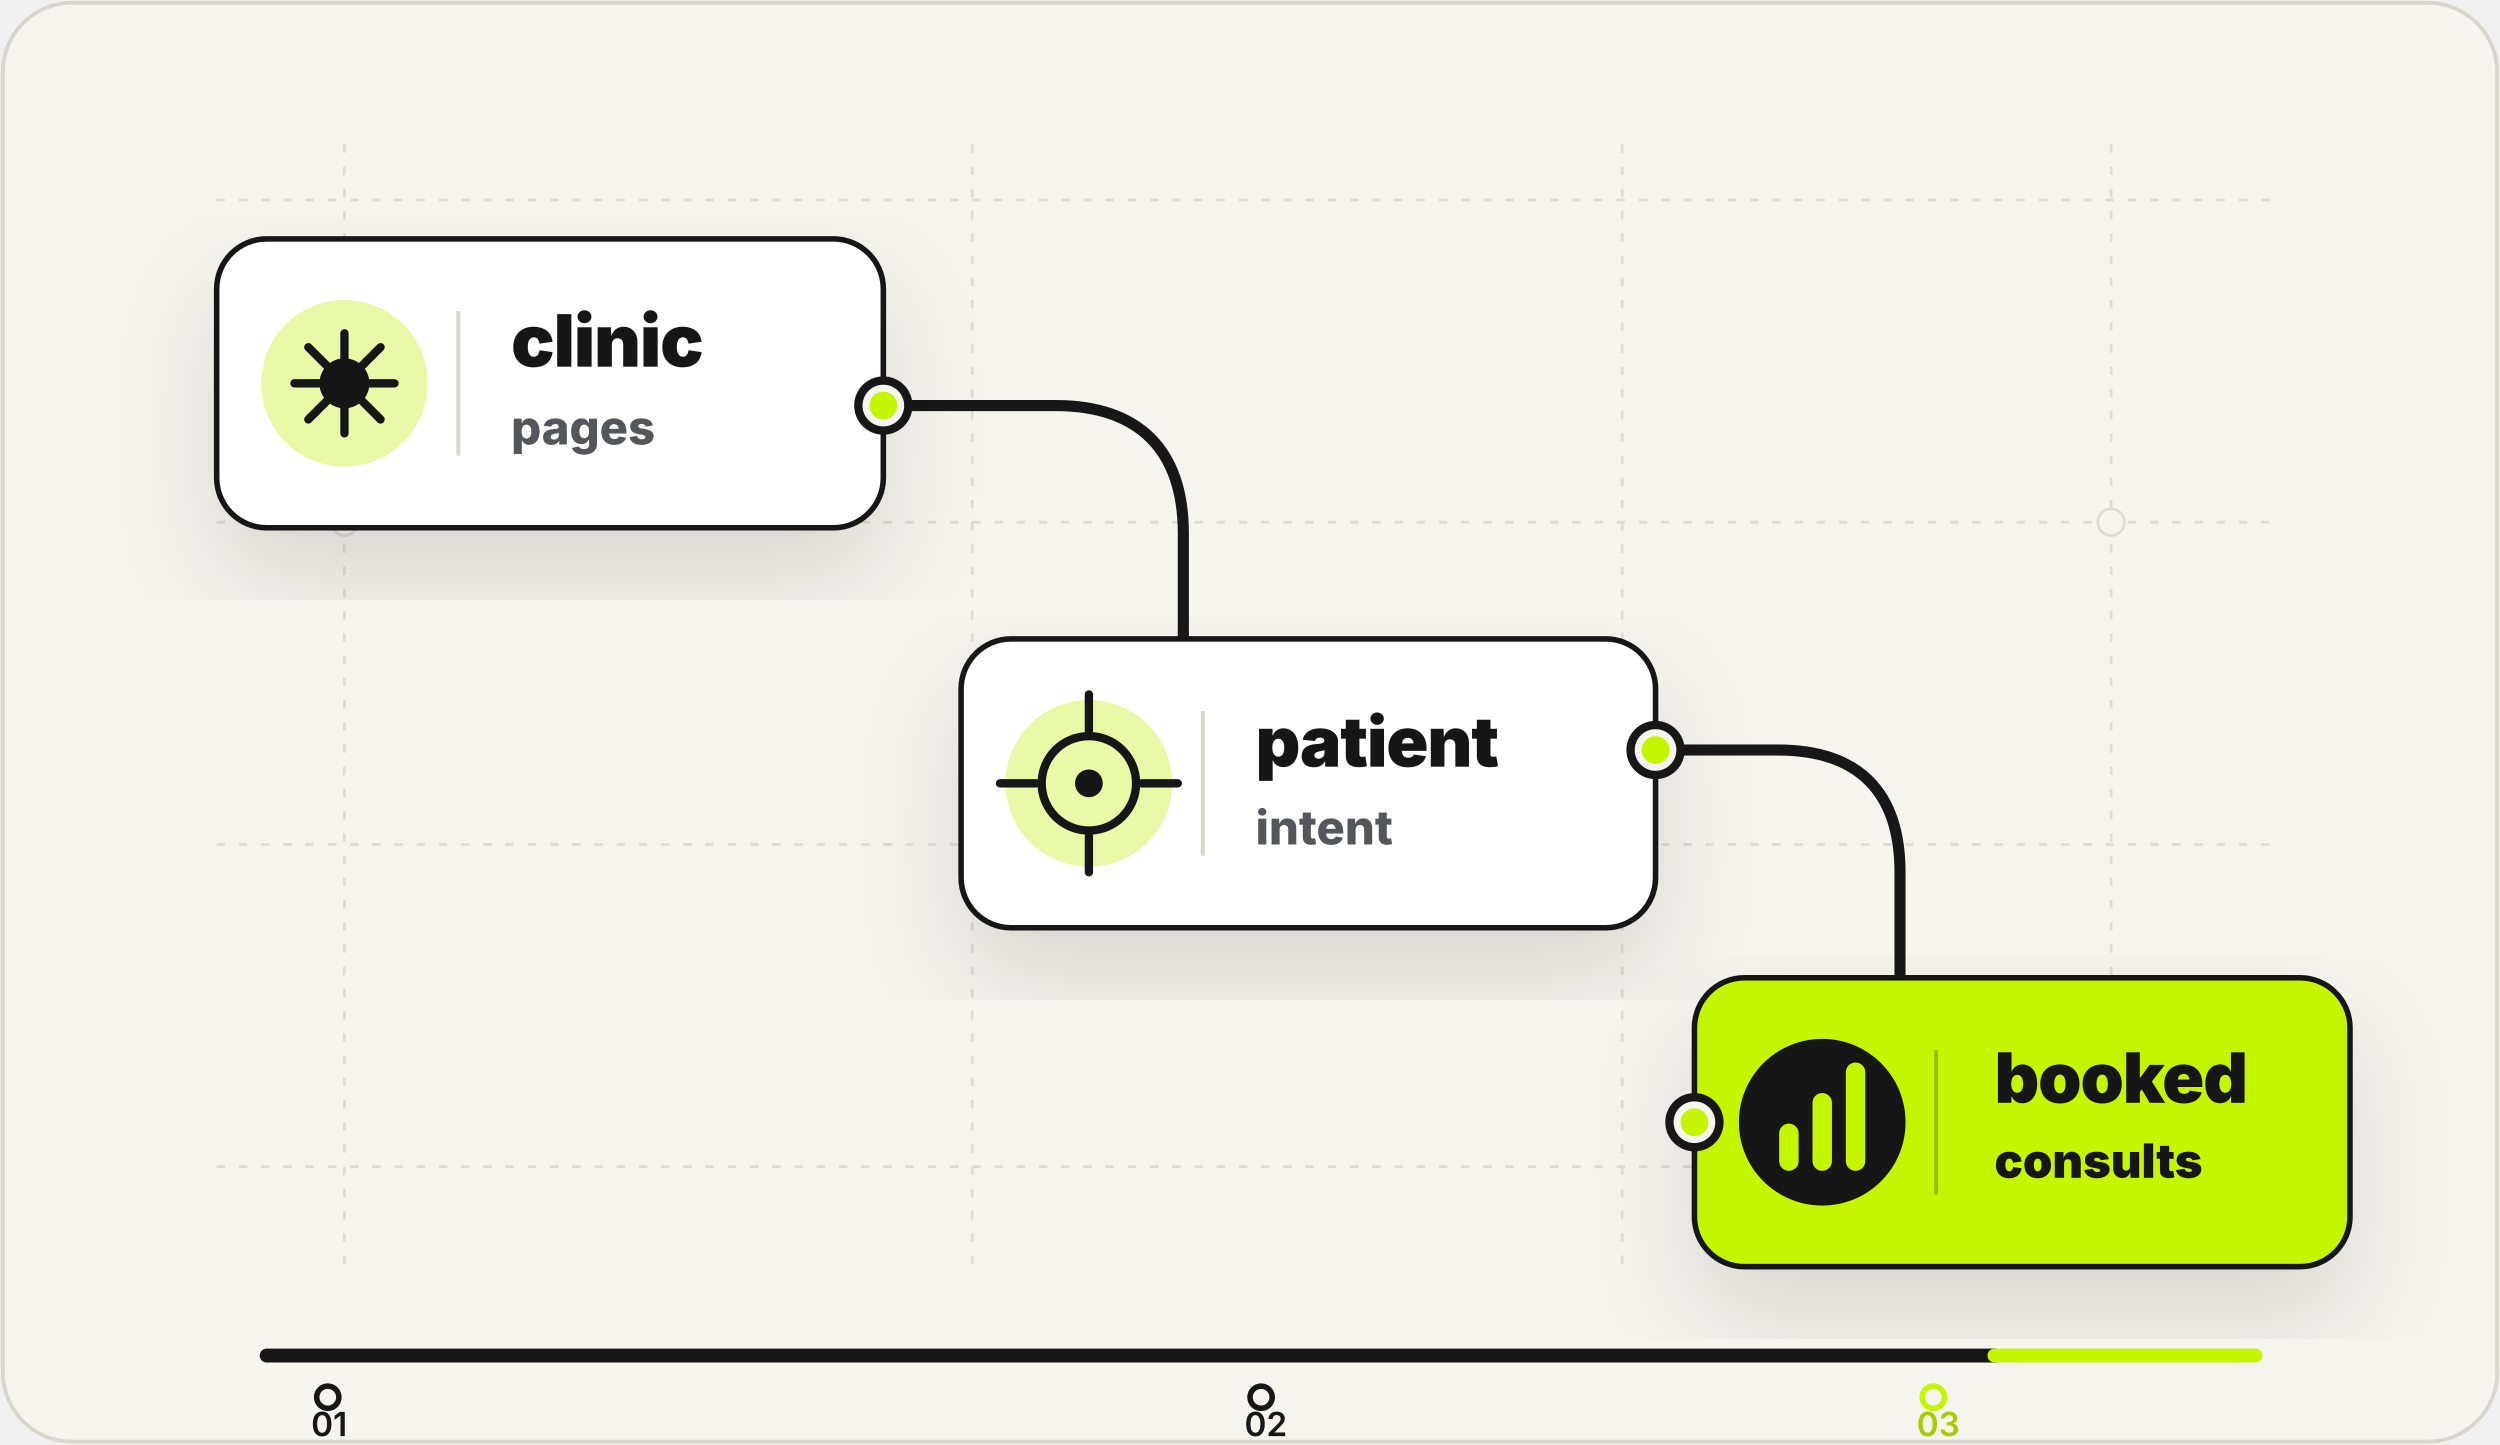
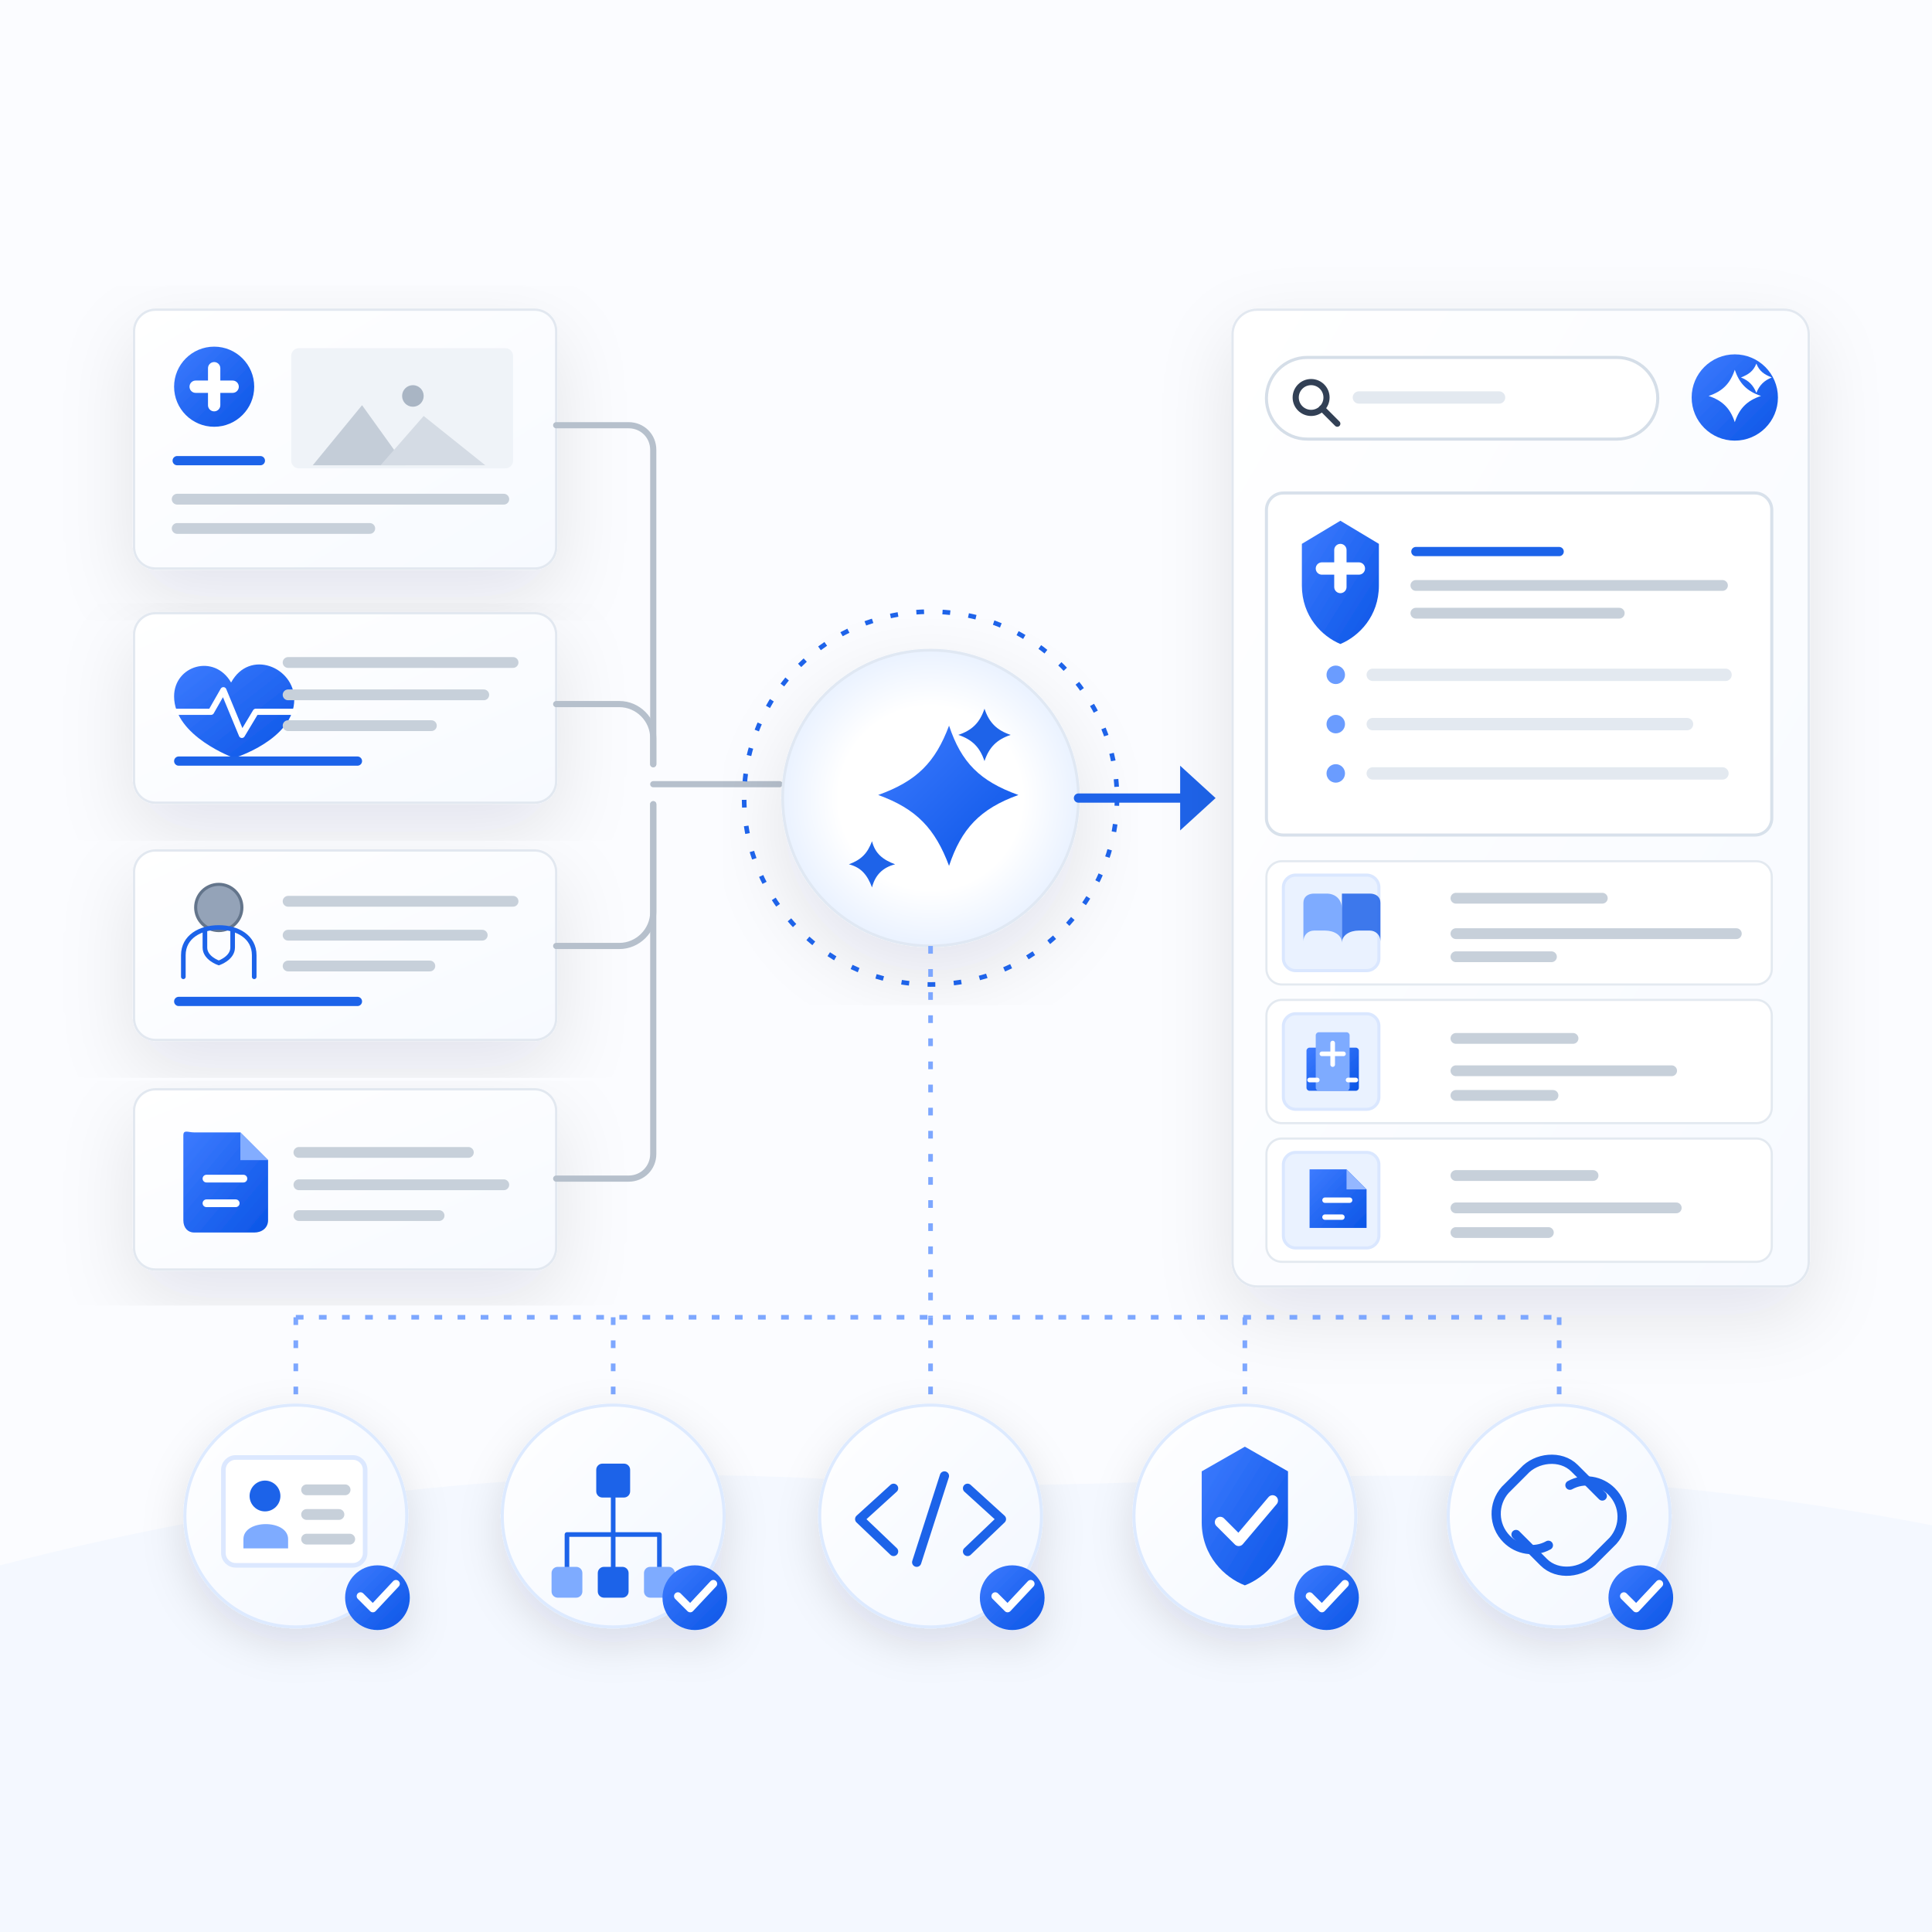
- <svg xmlns="http://www.w3.org/2000/svg" width="900" height="520" viewBox="0 0 900 520" fill="none" role="img" aria-labelledby="title desc">
+ <svg xmlns="http://www.w3.org/2000/svg" width="1254" height="1254" viewBox="0 0 1254 1254" fill="none" role="img" aria-labelledby="title desc">
  <defs>
-     <filter id="softShadow" x="-20%" y="-25%" width="140%" height="150%" color-interpolation-filters="sRGB">
-       <feDropShadow dx="0" dy="18" stdDeviation="18" flood-color="#0A0A0A" flood-opacity=".12" />
+     <filter id="softShadow" x="-20%" y="-20%" width="140%" height="140%">
+       <feDropShadow dx="0" dy="18" stdDeviation="24" flood-color="#12213B" flood-opacity="0.10" />
    </filter>
+     <filter id="smallShadow" x="-30%" y="-30%" width="160%" height="160%">
+       <feDropShadow dx="0" dy="10" stdDeviation="14" flood-color="#12213B" flood-opacity="0.12" />
+     </filter>
+     <linearGradient id="blueGrad" x1="0" y1="0" x2="1" y2="1">
+       <stop offset="0" stop-color="#3D7BFF" />
+       <stop offset="1" stop-color="#0B55E6" />
+     </linearGradient>
+     <linearGradient id="paleGrad" x1="0" y1="0" x2="1" y2="1">
+       <stop offset="0" stop-color="#FFFFFF" />
+       <stop offset="1" stop-color="#F2F7FF" />
+     </linearGradient>
+     <linearGradient id="pageGrad" x1="0" y1="0" x2="1" y2="1">
+       <stop offset="0" stop-color="#FFFFFF" />
+       <stop offset="1" stop-color="#F7FAFF" />
+     </linearGradient>
+     <radialGradient id="hubGlow" cx="50%" cy="50%" r="50%">
+       <stop offset="0" stop-color="#FFFFFF" />
+       <stop offset="0.62" stop-color="#FFFFFF" />
+       <stop offset="1" stop-color="#EAF2FF" />
+     </radialGradient>
+     <style>
+       .stroke-soft{stroke:#B6C0CC;stroke-width:4;stroke-linecap:round;stroke-linejoin:round;}
+       .stroke-faint{stroke:#D9E1EB;stroke-width:2.5;stroke-linecap:round;stroke-linejoin:round;}
+       .stroke-blue{stroke:#1E63E9;stroke-width:6;stroke-linecap:round;stroke-linejoin:round;}
+       .stroke-blue-thin{stroke:#1E63E9;stroke-width:3;stroke-linecap:round;stroke-linejoin:round;}
+       .dash{stroke-dasharray:6 12;}
+       .muted{stroke:#C7D0DA;stroke-width:7;stroke-linecap:round;}
+       .muted2{stroke:#E3E9F0;stroke-width:8;stroke-linecap:round;}
+       .card{fill:url(#pageGrad);stroke:#E3E9F0;stroke-width:1.5;filter:url(#softShadow);}
+       .miniCard{fill:url(#pageGrad);stroke:#E2E8F0;stroke-width:1.4;filter:url(#smallShadow);}
+       .iconBg{fill:#EAF2FF;stroke:#DAE7FF;stroke-width:2;}
+     </style>
  </defs>
-   <rect width="900" height="520" rx="26" fill="#F6F4EF" />
-   <rect x="1" y="1" width="898" height="518" rx="25" stroke="#D9D6CE" stroke-width="1.4" />
-   <g opacity=".8">
-     <path d="M78 72H822M78 188H822M78 304H822M78 420H822" stroke="#D9D6CE" stroke-width="1" stroke-dasharray="3 5" />
-     <path d="M124 52V456M350 52V456M584 52V456M760 52V456" stroke="#D9D6CE" stroke-width="1" stroke-dasharray="3 5" />
-     <circle cx="124" cy="188" r="4.8" fill="#F6F4EF" stroke="#D9D6CE" />
-     <circle cx="760" cy="188" r="4.8" fill="#F6F4EF" stroke="#D9D6CE" />
-     <circle cx="760" cy="448" r="4.8" fill="#F6F4EF" stroke="#D9D6CE" />
-   </g>
-   <path d="M318 146H380C410 146 426 162 426 192V230" stroke="#171717" stroke-width="4" stroke-linecap="round" />
-   <path d="M596 270H640C669 270 684 285 684 314V352" stroke="#171717" stroke-width="4" stroke-linecap="round" />
+   <rect width="1254" height="1254" fill="#FBFCFF" />
+   <path d="M0 1016C185 968 371 949 554 961C765 975 942 930 1254 990V1254H0V1016Z" fill="#F4F8FF" />
  <g filter="url(#softShadow)">
-     <rect x="78" y="86" width="240" height="104" rx="18" fill="#FFFFFF" stroke="#171717" stroke-width="2" />
-     <circle cx="124" cy="138" r="30" fill="#EAF9A7" />
-     <path d="M124 120V156M106 138H142M111 125L137 151M137 125L111 151" stroke="#171717" stroke-width="3" stroke-linecap="round" />
-     <circle cx="124" cy="138" r="9" fill="#171717" />
-     <path d="M165 112V164" stroke="#D9D6CE" stroke-width="1.4" />
-     <text x="184" y="132" fill="#171717" font-family="Inter, Arial, sans-serif" font-size="26" font-weight="850" letter-spacing="-.4">clinic</text>
-     <text x="184" y="160" fill="#54545B" font-family="Inter, Arial, sans-serif" font-size="17" font-weight="800">pages</text>
-   </g>
-   <g>
-     <circle cx="318" cy="146" r="9" fill="#F6F4EF" stroke="#171717" stroke-width="3" />
-     <circle cx="318" cy="146" r="5" fill="#C6F500" />
+     <rect x="87" y="201" width="274" height="168" rx="14" fill="url(#pageGrad)" stroke="#E2E8F0" stroke-width="1.5" />
+     <circle cx="139" cy="251" r="26" fill="url(#blueGrad)" />
+     <path d="M127 251H151M139 239V263" stroke="white" stroke-width="8" stroke-linecap="round" />
+     <rect x="189" y="226" width="144" height="78" rx="5" fill="#EFF3F8" />
+     <path d="M203 302L235 263L263 302H203Z" fill="#C4CDD8" />
+     <path d="M247 302L275 270L315 302H247Z" fill="#D4DBE4" />
+     <circle cx="268" cy="257" r="7" fill="#A9B5C4" />
+     <path d="M115 299H169" class="stroke-blue" />
+     <path d="M115 324H327" class="muted" />
+     <path d="M115 343H240" class="muted" />
  </g>
  <g filter="url(#softShadow)">
-     <rect x="346" y="230" width="250" height="104" rx="18" fill="#FFFFFF" stroke="#171717" stroke-width="2" />
-     <circle cx="392" cy="282" r="30" fill="#EAF9A7" />
-     <circle cx="392" cy="282" r="17" stroke="#171717" stroke-width="3" />
-     <circle cx="392" cy="282" r="5" fill="#171717" />
-     <path d="M392 250V263M392 301V314M360 282H373M411 282H424" stroke="#171717" stroke-width="3" stroke-linecap="round" />
-     <path d="M433 256V308" stroke="#D9D6CE" stroke-width="1.4" />
-     <text x="452" y="276" fill="#171717" font-family="Inter, Arial, sans-serif" font-size="25" font-weight="850" letter-spacing="-.4">patient</text>
-     <text x="452" y="304" fill="#54545B" font-family="Inter, Arial, sans-serif" font-size="17" font-weight="800">intent</text>
-   </g>
-   <g>
-     <circle cx="596" cy="270" r="9" fill="#F6F4EF" stroke="#171717" stroke-width="3" />
-     <circle cx="596" cy="270" r="5" fill="#C6F500" />
+     <rect x="87" y="398" width="274" height="123" rx="14" fill="url(#pageGrad)" stroke="#E2E8F0" stroke-width="1.5" />
+     <path d="M113 452C113 432 139 424 150 443C162 421 191 433 191 454C191 480 152 492 152 492C152 492 113 478 113 452Z" fill="url(#blueGrad)" />
+     <path d="M113 462H137L145 448L157 477L166 462H191" stroke="white" stroke-width="4" stroke-linecap="round" stroke-linejoin="round" />
+     <path d="M187 430H333" class="muted" />
+     <path d="M187 451H314" class="muted" />
+     <path d="M187 471H280" class="muted" />
+     <path d="M116 494H232" class="stroke-blue" />
  </g>
  <g filter="url(#softShadow)">
-     <rect x="610" y="352" width="236" height="104" rx="18" fill="#C6F500" stroke="#171717" stroke-width="2" />
-     <circle cx="656" cy="404" r="30" fill="#171717" />
-     <path d="M644 418V408M656 418V397M668 418V386" stroke="#C6F500" stroke-width="7" stroke-linecap="round" />
-     <path d="M697 378V430" stroke="#99BE00" stroke-width="1.4" />
-     <text x="718" y="397" fill="#171717" font-family="Inter, Arial, sans-serif" font-size="25" font-weight="850" letter-spacing="-.4">booked</text>
-     <text x="718" y="424" fill="#171717" font-family="Inter, Arial, sans-serif" font-size="17" font-weight="850">consults</text>
+     <rect x="87" y="552" width="274" height="123" rx="14" fill="url(#pageGrad)" stroke="#E2E8F0" stroke-width="1.5" />
+     <circle cx="142" cy="589" r="15" fill="#94A3B8" stroke="#64748B" stroke-width="2" />
+     <path d="M119 634V620C119 608 130 602 142 602C154 602 165 608 165 620V634" class="stroke-blue-thin" />
+     <path d="M133 604V615C133 622 142 625 142 625C142 625 151 622 151 615V604" stroke="#1E63E9" stroke-width="3" stroke-linecap="round" />
+     <path d="M187 585H333" class="muted" />
+     <path d="M187 607H313" class="muted" />
+     <path d="M187 627H279" class="muted" />
+     <path d="M116 650H232" class="stroke-blue" />
  </g>
-   <g>
-     <circle cx="610" cy="404" r="9" fill="#F6F4EF" stroke="#171717" stroke-width="3" />
-     <circle cx="610" cy="404" r="5" fill="#C6F500" />
+   <g filter="url(#softShadow)">
+     <rect x="87" y="707" width="274" height="117" rx="14" fill="url(#pageGrad)" stroke="#E2E8F0" stroke-width="1.5" />
+     <path d="M119 737C119 733 122 735 126 735H156L174 753V792C174 797 170 800 165 800H126C122 800 119 797 119 792V737Z" fill="url(#blueGrad)" />
+     <path d="M156 735V753H174" fill="#83ADFF" />
+     <path d="M134 765H158M134 781H153" stroke="white" stroke-width="5" stroke-linecap="round" />
+     <path d="M194 748H304" class="muted" />
+     <path d="M194 769H327" class="muted" />
+     <path d="M194 789H285" class="muted" />
  </g>
-   <g>
-     <path d="M96 488H718" stroke="#171717" stroke-width="5" stroke-linecap="round" />
-     <path d="M718 488H812" stroke="#C6F500" stroke-width="5" stroke-linecap="round" />
-     <circle cx="118" cy="503" r="4" fill="#F6F4EF" stroke="#171717" stroke-width="2" />
-     <circle cx="454" cy="503" r="4" fill="#F6F4EF" stroke="#171717" stroke-width="2" />
-     <circle cx="696" cy="503" r="4" fill="#F6F4EF" stroke="#C6F500" stroke-width="2" />
-     <text x="112" y="517" fill="#171717" font-family="Inter, Arial, sans-serif" font-size="12" font-weight="600">01</text>
-     <text x="448" y="517" fill="#171717" font-family="Inter, Arial, sans-serif" font-size="12" font-weight="600">02</text>
-     <text x="690" y="517" fill="#A8CC00" font-family="Inter, Arial, sans-serif" font-size="12" font-weight="600">03</text>
+   <path d="M361 276H408C417 276 424 283 424 292V496" class="stroke-soft" />
+   <path d="M361 457H402C414 457 424 467 424 479V496" class="stroke-soft" />
+   <path d="M361 614H402C414 614 424 604 424 592V522" class="stroke-soft" />
+   <path d="M361 765H408C417 765 424 758 424 749V522" class="stroke-soft" />
+   <path d="M424 509H506" class="stroke-soft" />
+   <circle cx="604" cy="518" r="96" fill="url(#hubGlow)" stroke="#E0E8F3" stroke-width="1.8" filter="url(#softShadow)" />
+   <circle cx="604" cy="518" r="121" stroke="#1E63E9" stroke-width="3" stroke-dasharray="5 12" />
+   <path d="M616 471C624 495 636 507 661 516C636 525 624 538 616 562C607 538 595 525 570 516C595 507 607 495 616 471Z" fill="url(#blueGrad)" />
+   <path d="M639 460C642 469 647 474 656 477C647 480 642 485 639 494C636 485 631 480 622 477C631 474 636 469 639 460Z" fill="#1E63E9" />
+   <path d="M566 546C568 554 573 558 581 561C573 563 568 568 566 576C563 568 559 563 551 561C559 558 563 554 566 546Z" fill="#1E63E9" />
+   <path d="M700 518H772" stroke="#1E63E9" stroke-width="6" stroke-linecap="round" />
+   <path d="M789 518L766 497V539L789 518Z" fill="#1E63E9" />
+   <g filter="url(#softShadow)">
+     <rect x="800" y="201" width="374" height="634" rx="16" fill="url(#pageGrad)" stroke="#E2E8F0" stroke-width="1.5" />
+     <rect x="822" y="232" width="254" height="53" rx="26.5" fill="#FFFFFF" stroke="#D5DEE8" stroke-width="2" />
+     <circle cx="851" cy="258" r="10" stroke="#334155" stroke-width="4" />
+     <path d="M858 265L868 275" stroke="#334155" stroke-width="4" stroke-linecap="round" />
+     <path d="M882 258H973" class="muted2" />
+     <circle cx="1126" cy="258" r="28" fill="url(#blueGrad)" />
+     <path d="M1126 240C1129 249 1134 254 1143 257C1134 260 1129 265 1126 274C1123 265 1118 260 1109 257C1118 254 1123 249 1126 240Z" fill="white" />
+     <path d="M1140 236C1142 241 1145 243 1150 245C1145 247 1142 250 1140 255C1138 250 1135 247 1130 245C1135 243 1138 241 1140 236Z" fill="white" />
+     <rect x="822" y="320" width="328" height="222" rx="11" fill="#FFFFFF" stroke="#D8E1EB" stroke-width="2" />
+     <path d="M845 353L870 338L895 353V380C895 400 882 413 870 418C858 413 845 400 845 380V353Z" fill="url(#blueGrad)" />
+     <path d="M858 369H882M870 357V381" stroke="white" stroke-width="8" stroke-linecap="round" />
+     <path d="M919 358H1012" class="stroke-blue" />
+     <path d="M919 380H1118" class="muted" />
+     <path d="M919 398H1051" class="muted" />
+     <circle cx="867" cy="438" r="6" fill="#6B9CFF" />
+     <path d="M891 438H1120" class="muted2" />
+     <circle cx="867" cy="470" r="6" fill="#6B9CFF" />
+     <path d="M891 470H1095" class="muted2" />
+     <circle cx="867" cy="502" r="6" fill="#6B9CFF" />
+     <path d="M891 502H1118" class="muted2" />
+     <rect x="822" y="559" width="328" height="80" rx="10" fill="#FFFFFF" stroke="#E3E9F0" stroke-width="1.4" />
+     <rect x="833" y="568" width="62" height="62" rx="8" class="iconBg" />
+     <path d="M846 586C846 582 849 580 853 580H861C867 580 871 584 871 590V612C871 607 866 604 860 604H853C849 604 846 607 846 611V586Z" fill="#7EABFF" />
+     <path d="M879 580H871V612C871 607 876 604 882 604H889C893 604 896 607 896 611V586C896 582 893 580 889 580H879Z" fill="#1E63E9" opacity="0.85" />
+     <path d="M945 583H1040" class="muted" />
+     <path d="M945 606H1127" class="muted" />
+     <path d="M945 621H1007" class="muted" />
+     <rect x="822" y="649" width="328" height="80" rx="10" fill="#FFFFFF" stroke="#E3E9F0" stroke-width="1.4" />
+     <rect x="833" y="658" width="62" height="62" rx="8" class="iconBg" />
+     <rect x="848" y="680" width="34" height="28" rx="2" fill="url(#blueGrad)" />
+     <rect x="854" y="670" width="22" height="38" rx="2" fill="#7EABFF" />
+     <path d="M865 677V691M858 684H872" stroke="white" stroke-width="3" stroke-linecap="round" />
+     <path d="M850 701H855M875 701H880" stroke="white" stroke-width="3" stroke-linecap="round" />
+     <path d="M945 674H1021" class="muted" />
+     <path d="M945 695H1085" class="muted" />
+     <path d="M945 711H1008" class="muted" />
+     <rect x="822" y="739" width="328" height="80" rx="10" fill="#FFFFFF" stroke="#E3E9F0" stroke-width="1.4" />
+     <rect x="833" y="748" width="62" height="62" rx="8" class="iconBg" />
+     <path d="M850 759H874L887 772V797H850V759Z" fill="url(#blueGrad)" />
+     <path d="M874 759V772H887" fill="#94B7FF" />
+     <path d="M860 779H876M860 790H871" stroke="white" stroke-width="3.5" stroke-linecap="round" />
+     <path d="M945 763H1034" class="muted" />
+     <path d="M945 784H1088" class="muted" />
+     <path d="M945 800H1005" class="muted" />
+   </g>
+   <path d="M604 614V855" stroke="#7DA7FF" stroke-width="3" stroke-dasharray="5 10" />
+   <path d="M192 855H1012" stroke="#7DA7FF" stroke-width="3" stroke-dasharray="5 10" />
+   <path d="M192 855V914" stroke="#7DA7FF" stroke-width="3" stroke-dasharray="5 10" />
+   <path d="M398 855V914" stroke="#7DA7FF" stroke-width="3" stroke-dasharray="5 10" />
+   <path d="M604 855V914" stroke="#7DA7FF" stroke-width="3" stroke-dasharray="5 10" />
+   <path d="M808 855V914" stroke="#7DA7FF" stroke-width="3" stroke-dasharray="5 10" />
+   <path d="M1012 855V914" stroke="#7DA7FF" stroke-width="3" stroke-dasharray="5 10" />
+   <g filter="url(#smallShadow)">
+     <circle cx="192" cy="984" r="72" fill="url(#paleGrad)" stroke="#DDEAFF" stroke-width="2" />
+     <rect x="145" y="946" width="92" height="70" rx="8" fill="#FFFFFF" stroke="#DCE8FF" stroke-width="3" />
+     <circle cx="172" cy="971" r="10" fill="#1E63E9" />
+     <path d="M158 999C158 986 187 986 187 999V1005H158V999Z" fill="#7EABFF" />
+     <path d="M199 967H224M199 983H220M199 999H227" class="muted" />
+     <circle cx="245" cy="1037" r="21" fill="url(#blueGrad)" />
+     <path d="M234 1036L242 1044L257 1028" stroke="white" stroke-width="5" stroke-linecap="round" stroke-linejoin="round" />
+   </g>
+   <g filter="url(#smallShadow)">
+     <circle cx="398" cy="984" r="72" fill="url(#paleGrad)" stroke="#DDEAFF" stroke-width="2" />
+     <rect x="387" y="950" width="22" height="22" rx="4" fill="#1E63E9" />
+     <path d="M398 972V996M368 996H428M368 996V1017M398 996V1017M428 996V1017" class="stroke-blue-thin" />
+     <rect x="358" y="1017" width="20" height="20" rx="4" fill="#7EABFF" />
+     <rect x="388" y="1017" width="20" height="20" rx="4" fill="#1E63E9" />
+     <rect x="418" y="1017" width="20" height="20" rx="4" fill="#7EABFF" />
+     <circle cx="451" cy="1037" r="21" fill="url(#blueGrad)" />
+     <path d="M440 1036L448 1044L463 1028" stroke="white" stroke-width="5" stroke-linecap="round" stroke-linejoin="round" />
+   </g>
+   <g filter="url(#smallShadow)">
+     <circle cx="604" cy="984" r="72" fill="url(#paleGrad)" stroke="#DDEAFF" stroke-width="2" />
+     <path d="M580 966L558 986L580 1007" class="stroke-blue" />
+     <path d="M628 966L650 986L628 1007" class="stroke-blue" />
+     <path d="M613 958L595 1014" class="stroke-blue" />
+     <circle cx="657" cy="1037" r="21" fill="url(#blueGrad)" />
+     <path d="M646 1036L654 1044L669 1028" stroke="white" stroke-width="5" stroke-linecap="round" stroke-linejoin="round" />
+   </g>
+   <g filter="url(#smallShadow)">
+     <circle cx="808" cy="984" r="72" fill="url(#paleGrad)" stroke="#DDEAFF" stroke-width="2" />
+     <path d="M780 955L808 939L836 955V988C836 1010 821 1024 808 1029C795 1024 780 1010 780 988V955Z" fill="url(#blueGrad)" />
+     <path d="M792 988L804 1000L826 974" stroke="white" stroke-width="7" stroke-linecap="round" stroke-linejoin="round" />
+     <circle cx="861" cy="1037" r="21" fill="url(#blueGrad)" />
+     <path d="M850 1036L858 1044L873 1028" stroke="white" stroke-width="5" stroke-linecap="round" stroke-linejoin="round" />
+   </g>
+   <g filter="url(#smallShadow)">
+     <circle cx="1012" cy="984" r="72" fill="url(#paleGrad)" stroke="#DDEAFF" stroke-width="2" />
+     <path d="M984 996L1002 1014C1011 1023 1027 1021 1035 1012L1047 1000C1055 991 1055 977 1046 968C1039 961 1028 959 1019 964" class="stroke-blue" />
+     <path d="M1040 971L1022 953C1013 944 997 946 989 955L977 967C969 976 969 990 978 999C985 1006 996 1008 1005 1003" class="stroke-blue" />
+     <circle cx="1065" cy="1037" r="21" fill="url(#blueGrad)" />
+     <path d="M1054 1036L1062 1044L1077 1028" stroke="white" stroke-width="5" stroke-linecap="round" stroke-linejoin="round" />
  </g>
</svg>
